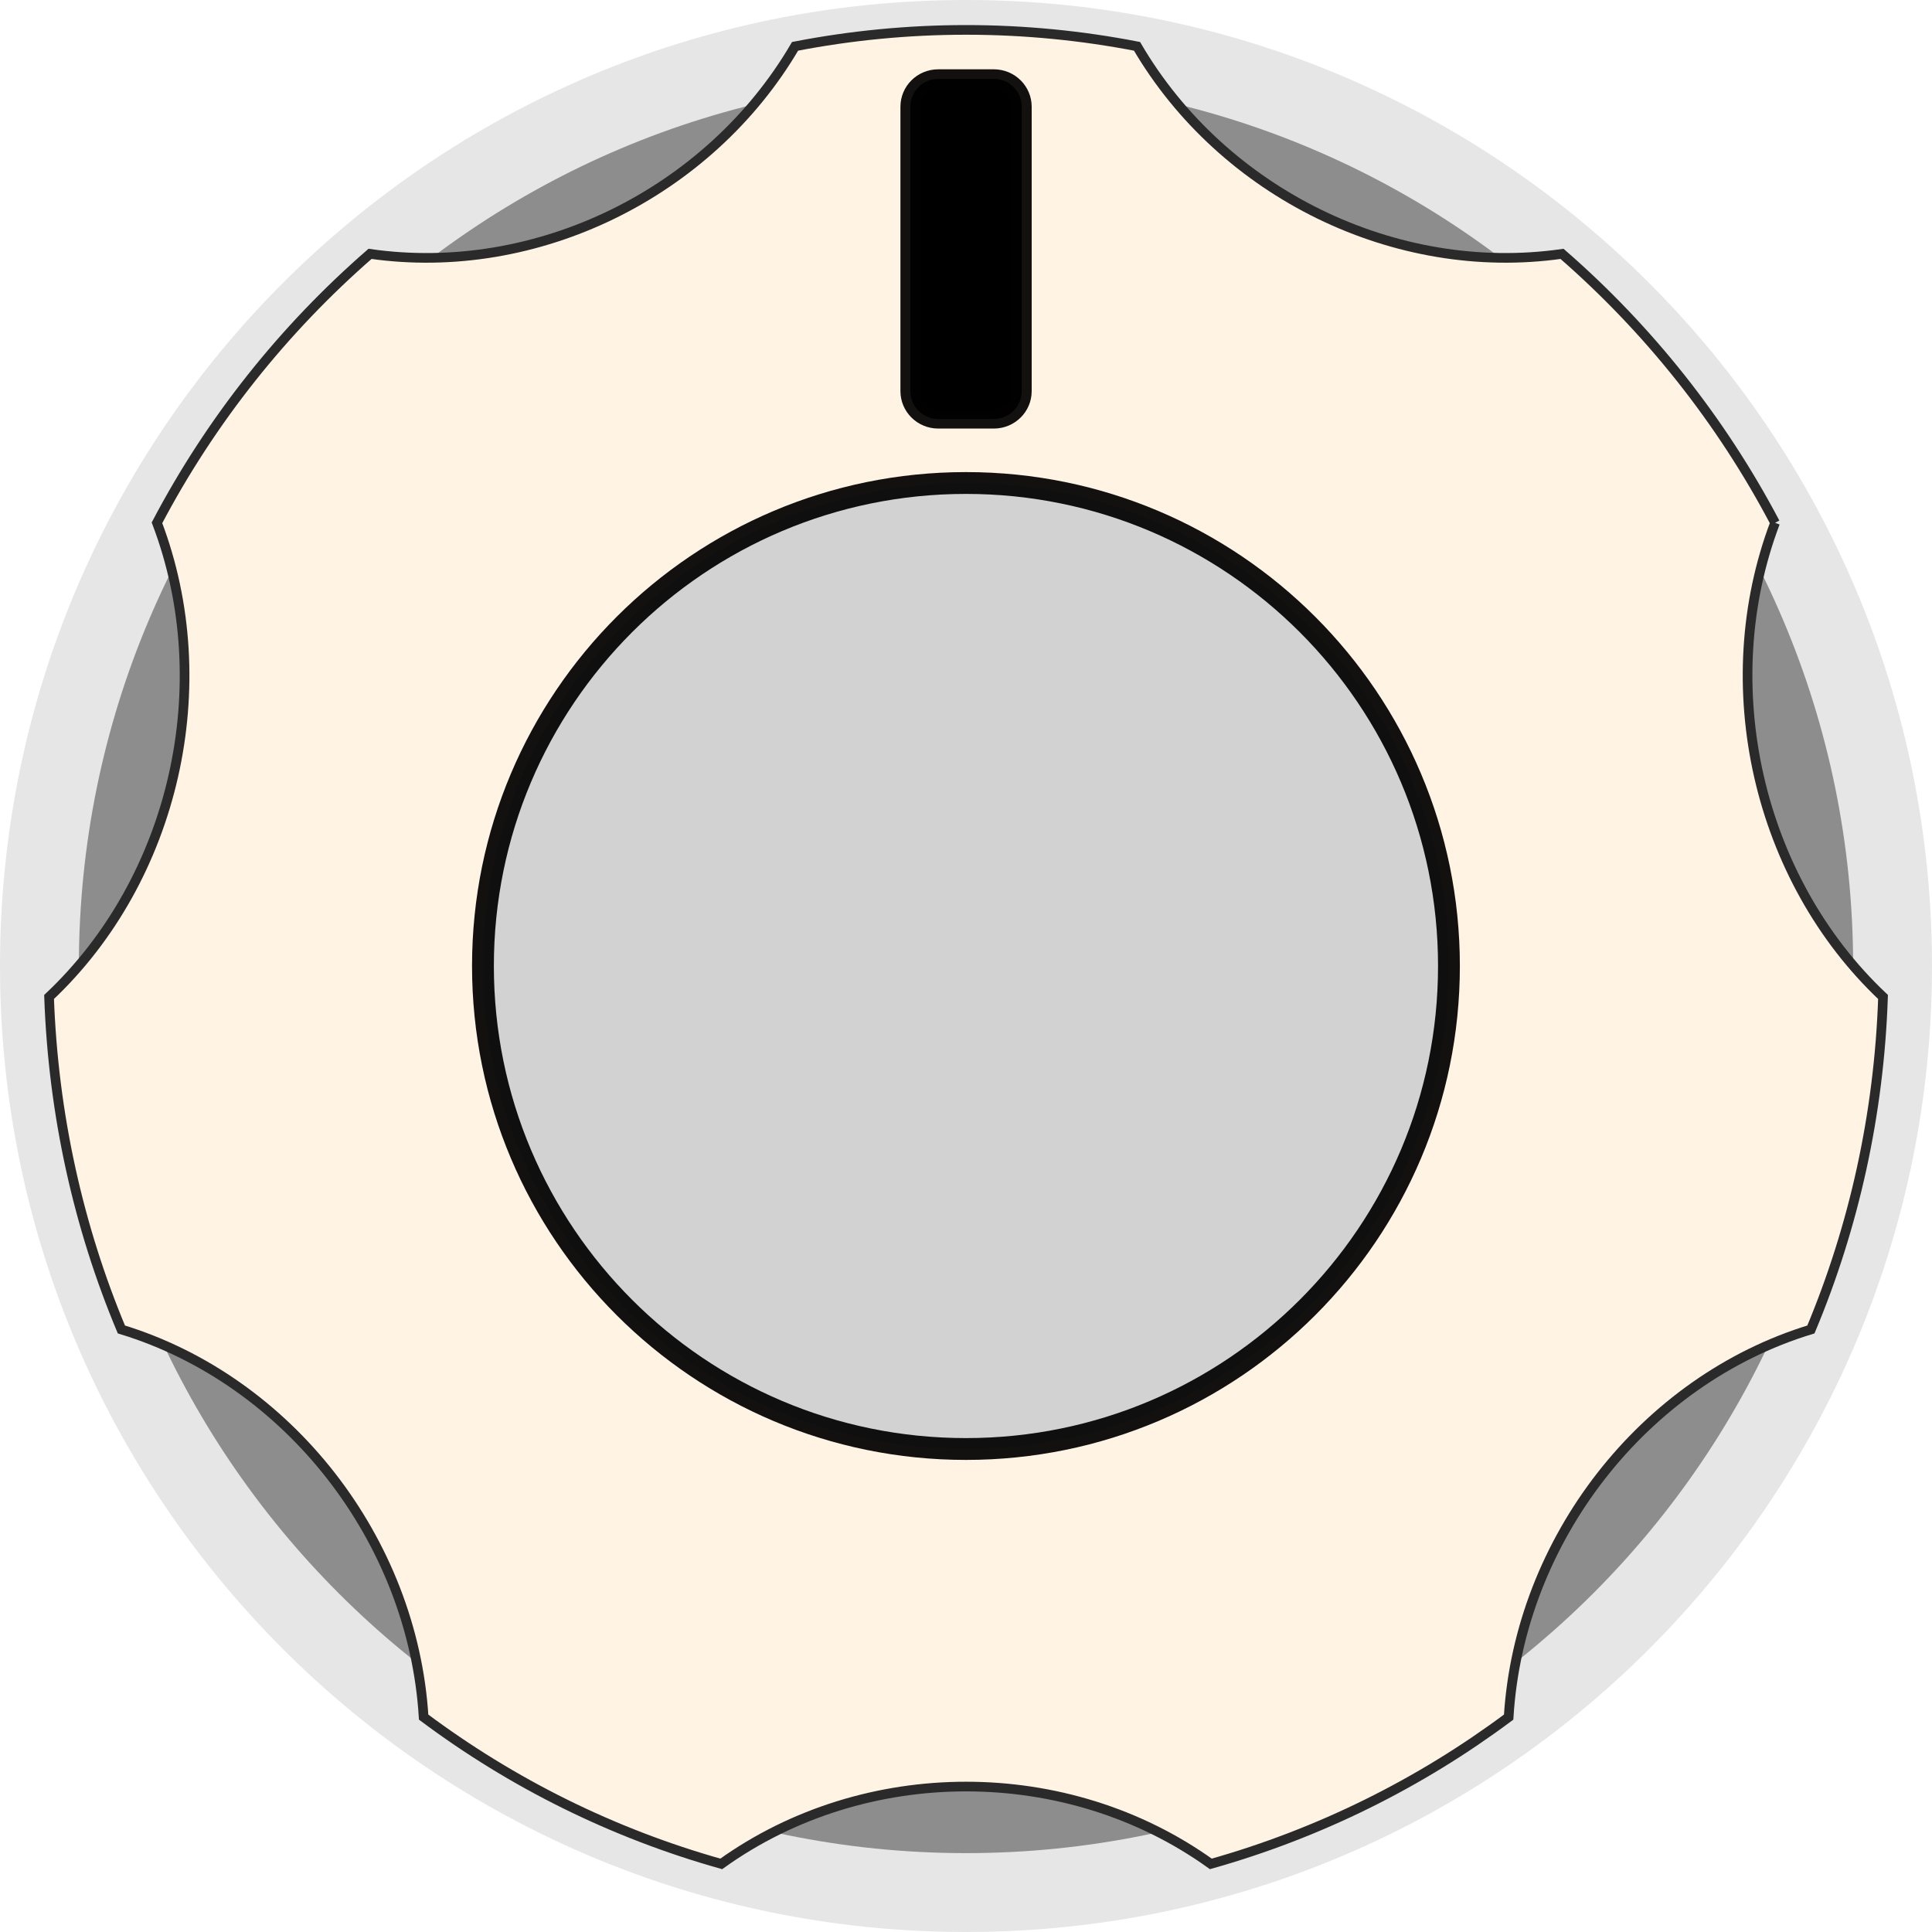
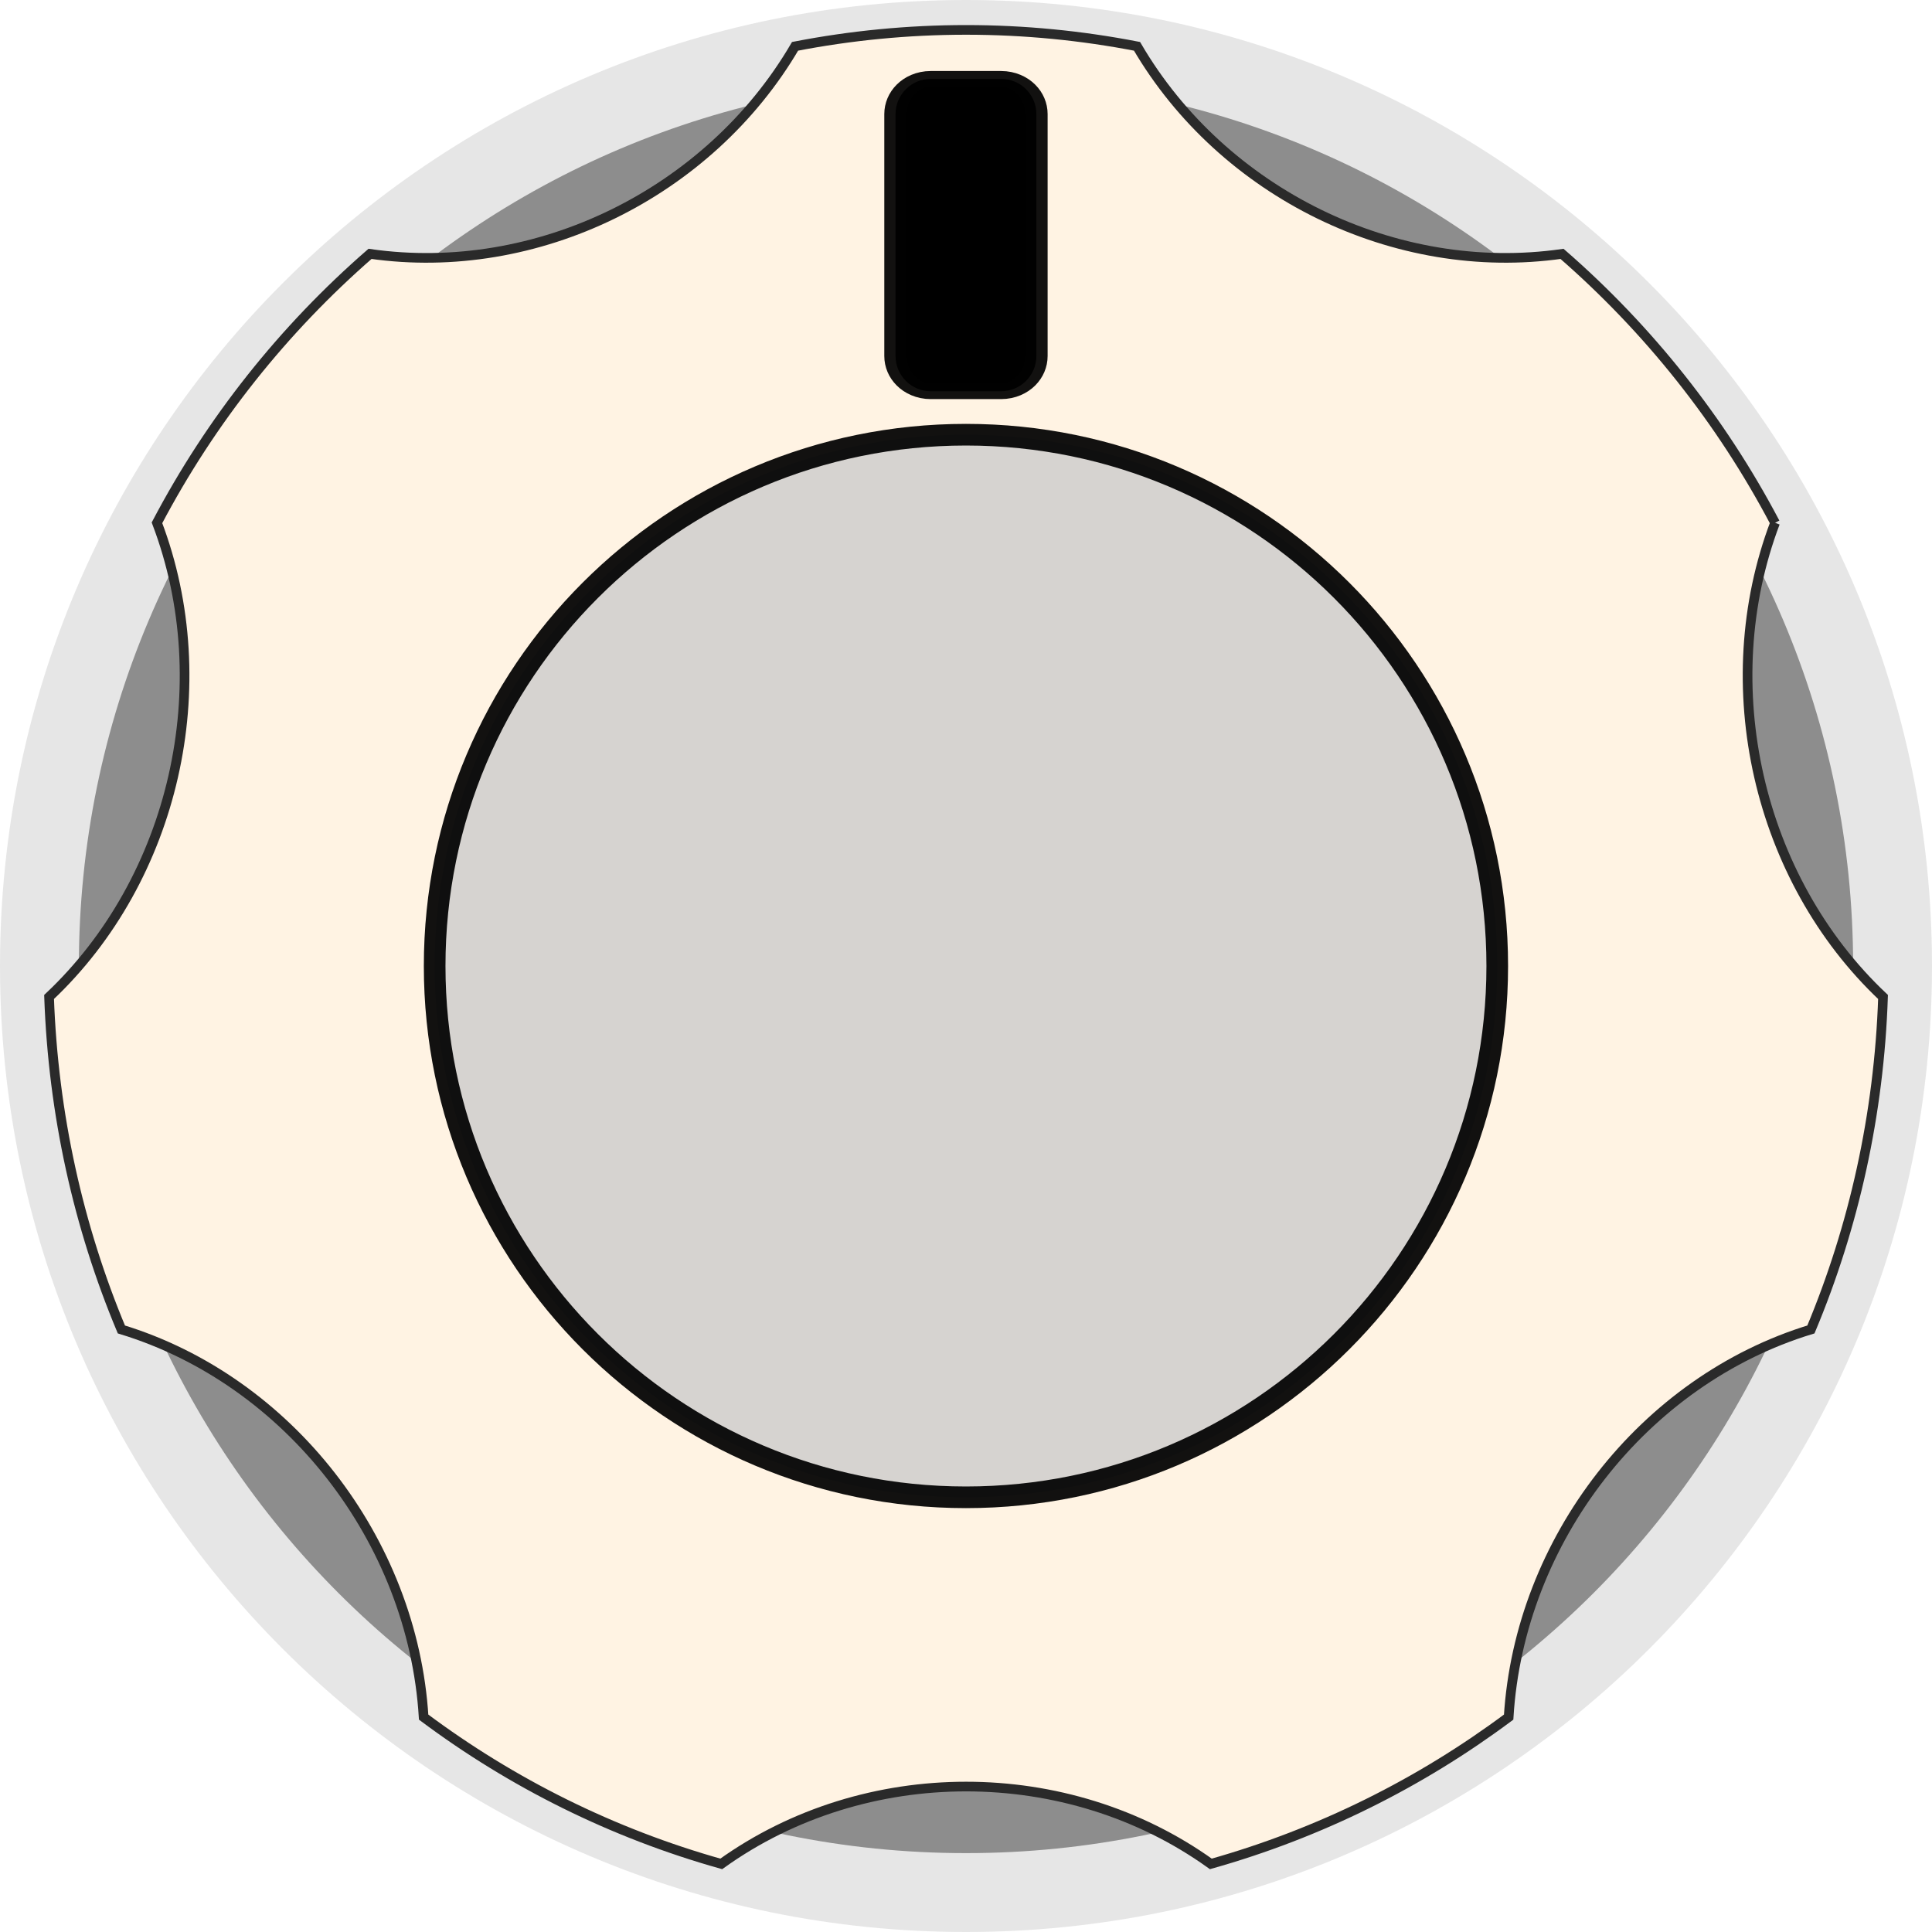
<svg xmlns="http://www.w3.org/2000/svg" width="40px" height="40px" version="1.1" xml:space="preserve" style="fill-rule:evenodd;clip-rule:evenodd;stroke-miterlimit:1.414;">
  <g id="MiddleKnob">
    <circle cx="20" cy="20" r="20" style="fill:#232323;fill-opacity:0.11;" />
    <circle cx="20" cy="20" r="18.367" style="fill:#8d8d8d;" />
    <path id="path8603" d="M36.751,10.824c-1.12,-2.127 -2.623,-4.012 -4.411,-5.568c-3.449,0.494 -7.02,-1.254 -8.799,-4.297c-1.146,-0.222 -2.331,-0.34 -3.54,-0.34c-1.21,0 -2.392,0.118 -3.54,0.34c-1.782,3.043 -5.351,4.791 -8.8,4.297c-1.789,1.557 -3.292,3.441 -4.411,5.568c1.276,3.36 0.366,7.368 -2.234,9.817c0.086,2.436 0.608,4.758 1.497,6.884c3.458,1.055 6.032,4.356 6.258,8.026c1.832,1.369 3.914,2.407 6.162,3.039c2.978,-2.135 7.161,-2.135 10.136,0c2.249,-0.634 4.333,-1.672 6.166,-3.039c0.223,-3.668 2.796,-6.972 6.258,-8.026c0.889,-2.126 1.411,-4.448 1.493,-6.884c-2.597,-2.449 -3.508,-6.456 -2.235,-9.817" style="fill:#fff3e3;fill-rule:nonzero;stroke:#2a2a2a;stroke-width:0.2px;" />
-     <g transform="matrix(0.740741,0,0,0.740741,5.18493,5.18519)">
-       <circle cx="19.999" cy="20" r="13.5" style="fill:#d2d2d2;stroke:#020202;stroke-opacity:0.933;stroke-width:0.61px;" />
+     <g transform="matrix(0.814815,0,0,0.814815,3.70352,3.7037)">
+       <circle cx="19.999" cy="20" r="13.5" style="fill:#d6d3d0;stroke:#020202;stroke-opacity:0.933;stroke-width:0.55px;" />
    </g>
-     <g transform="matrix(1.0826,0,0,1.04215,-1.55121,-0.629494)">
-       <path d="M20.973,2.724c0,-0.305 -0.239,-0.553 -0.533,-0.553l-1.065,0c-0.293,0 -0.532,0.248 -0.532,0.553l0,5.651c0,0.305 0.239,0.553 0.532,0.553l1.065,0c0.294,0 0.533,-0.248 0.533,-0.553l0,-5.651Z" style="stroke:#020202;stroke-opacity:0.933;stroke-width:0.38px;stroke-linecap:round;" />
+     <g transform="matrix(1.36896,0,0,0.957103,-7.25411,-0.444859)">
+       <path d="M20.973,2.933c0,-0.421 -0.239,-0.762 -0.533,-0.762l-1.065,0c-0.293,0 -0.532,0.341 -0.532,0.762l0,5.233c0,0.421 0.239,0.762 0.532,0.762l1.065,0c0.294,0 0.533,-0.341 0.533,-0.762l0,-5.233Z" style="stroke:#020202;stroke-opacity:0.933;stroke-width:0.34px;stroke-linecap:round;" />
    </g>
  </g>
</svg>
